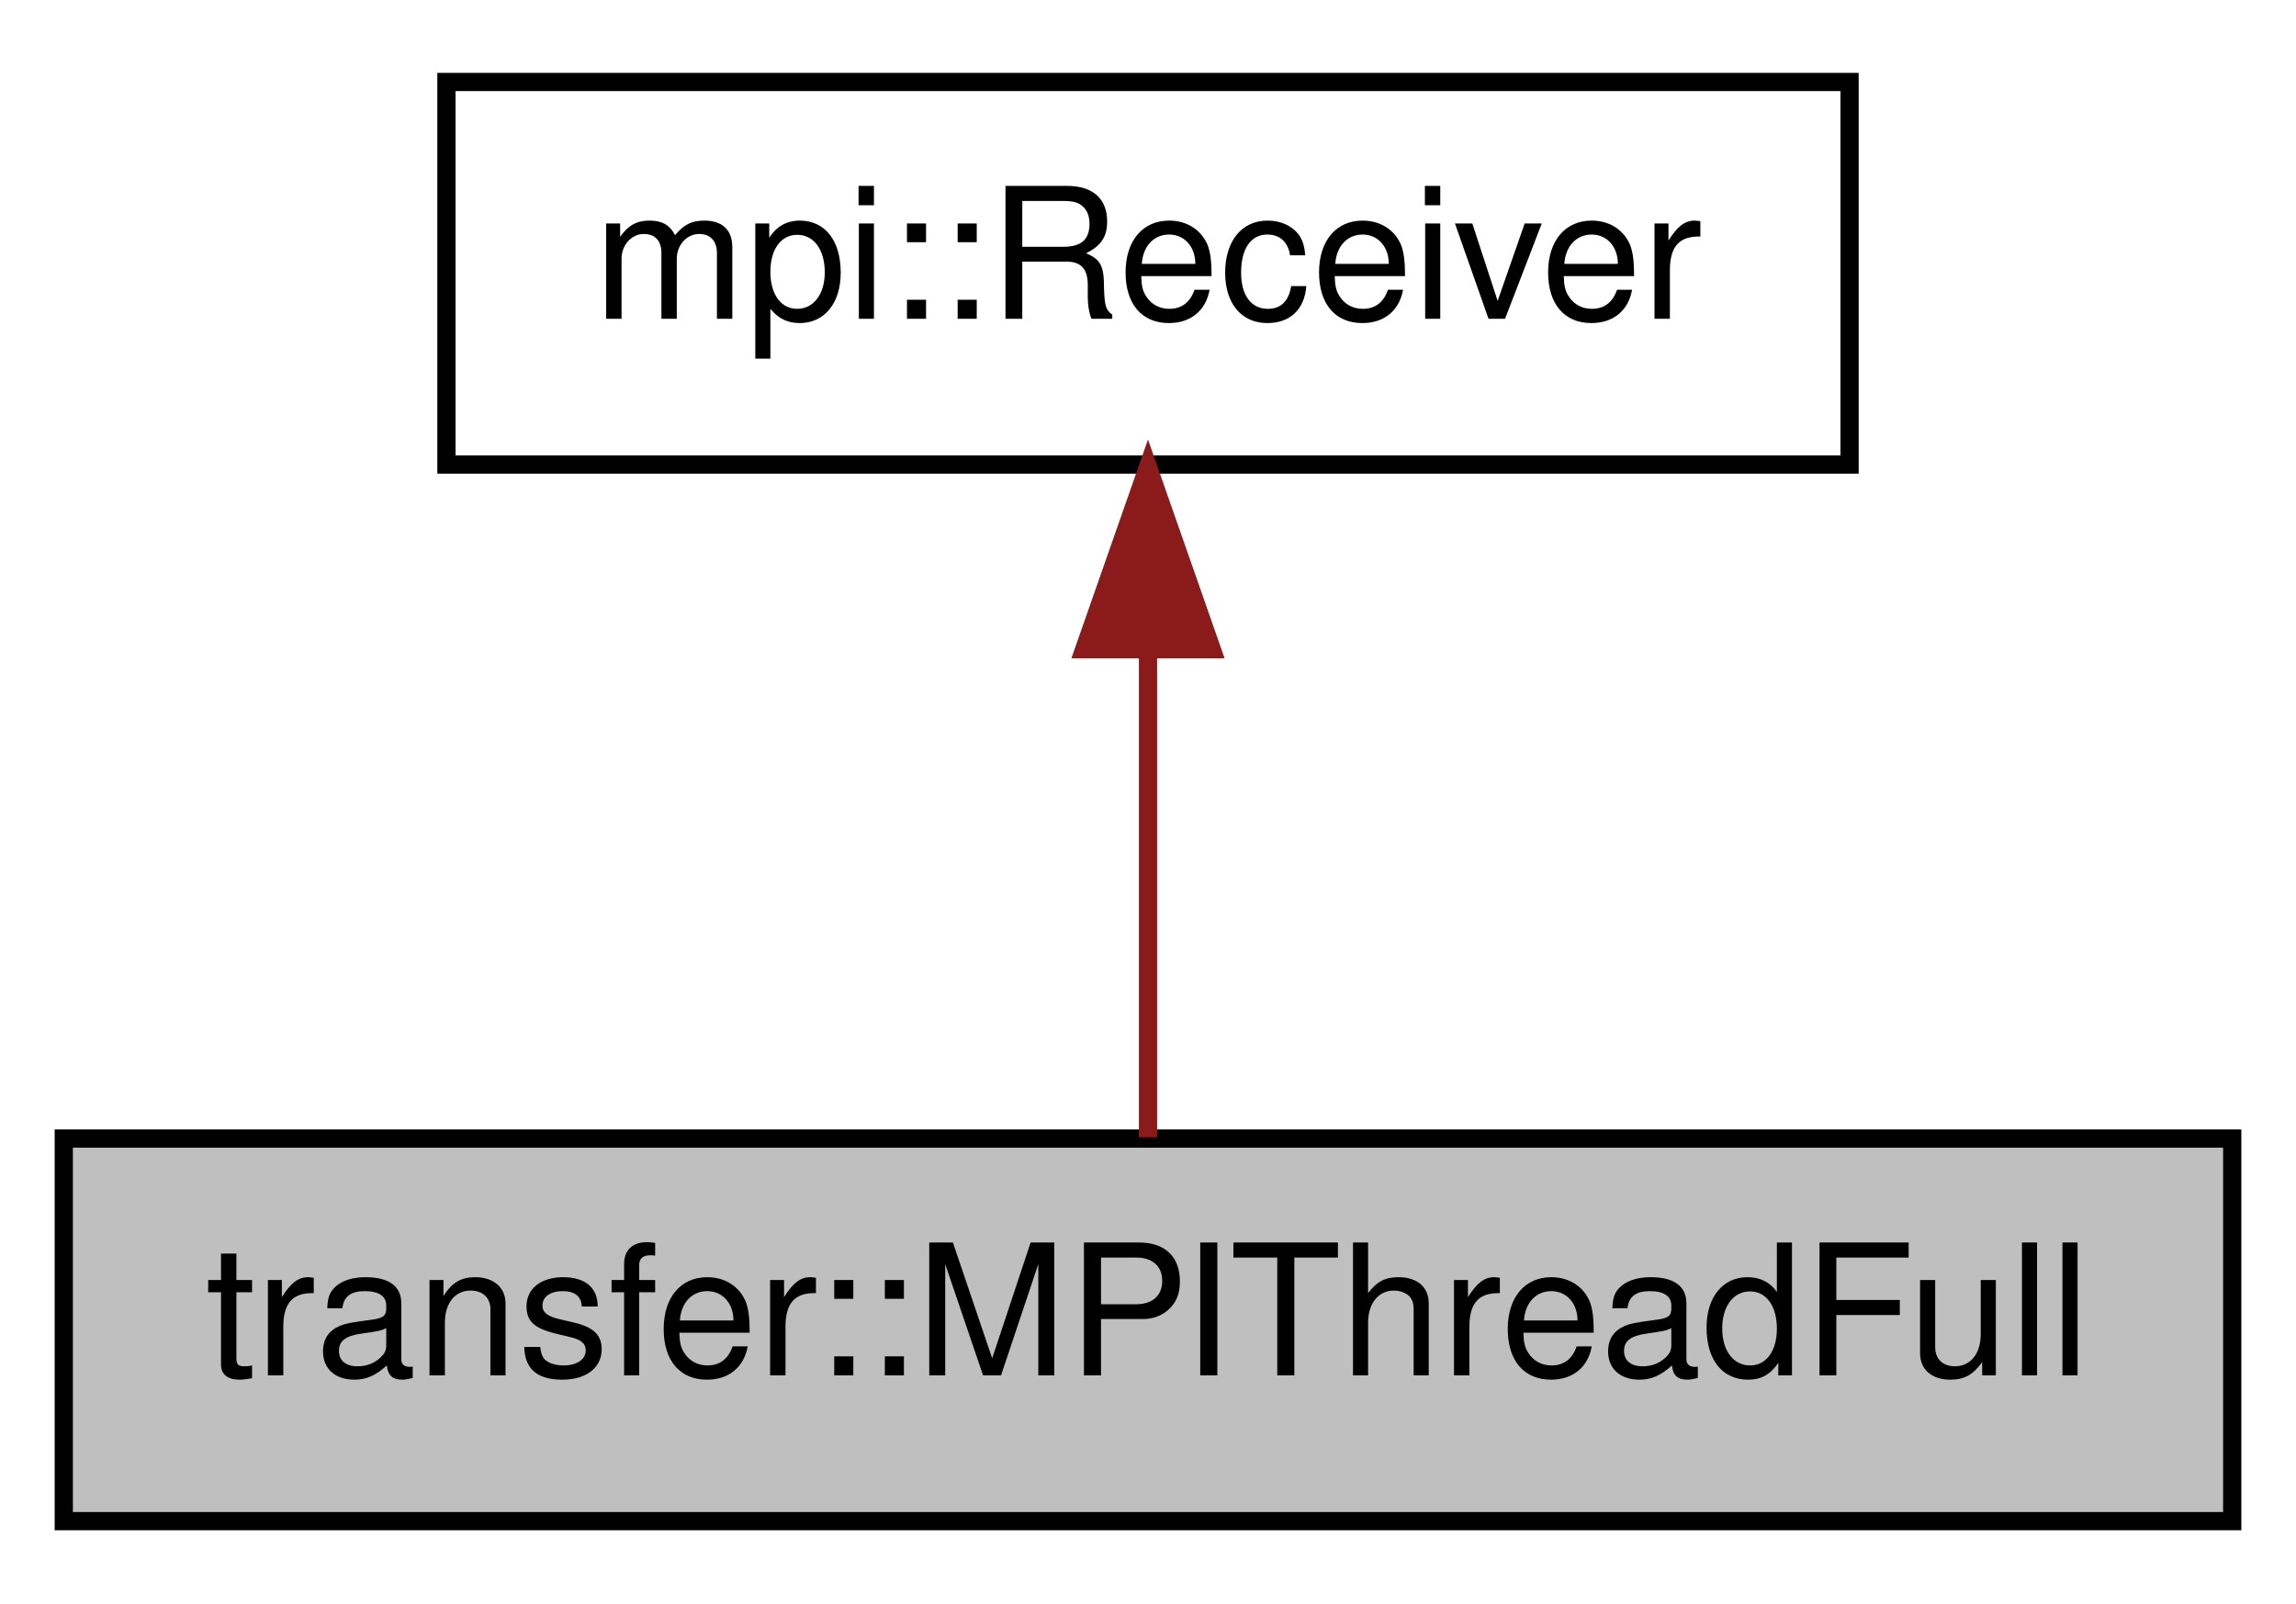
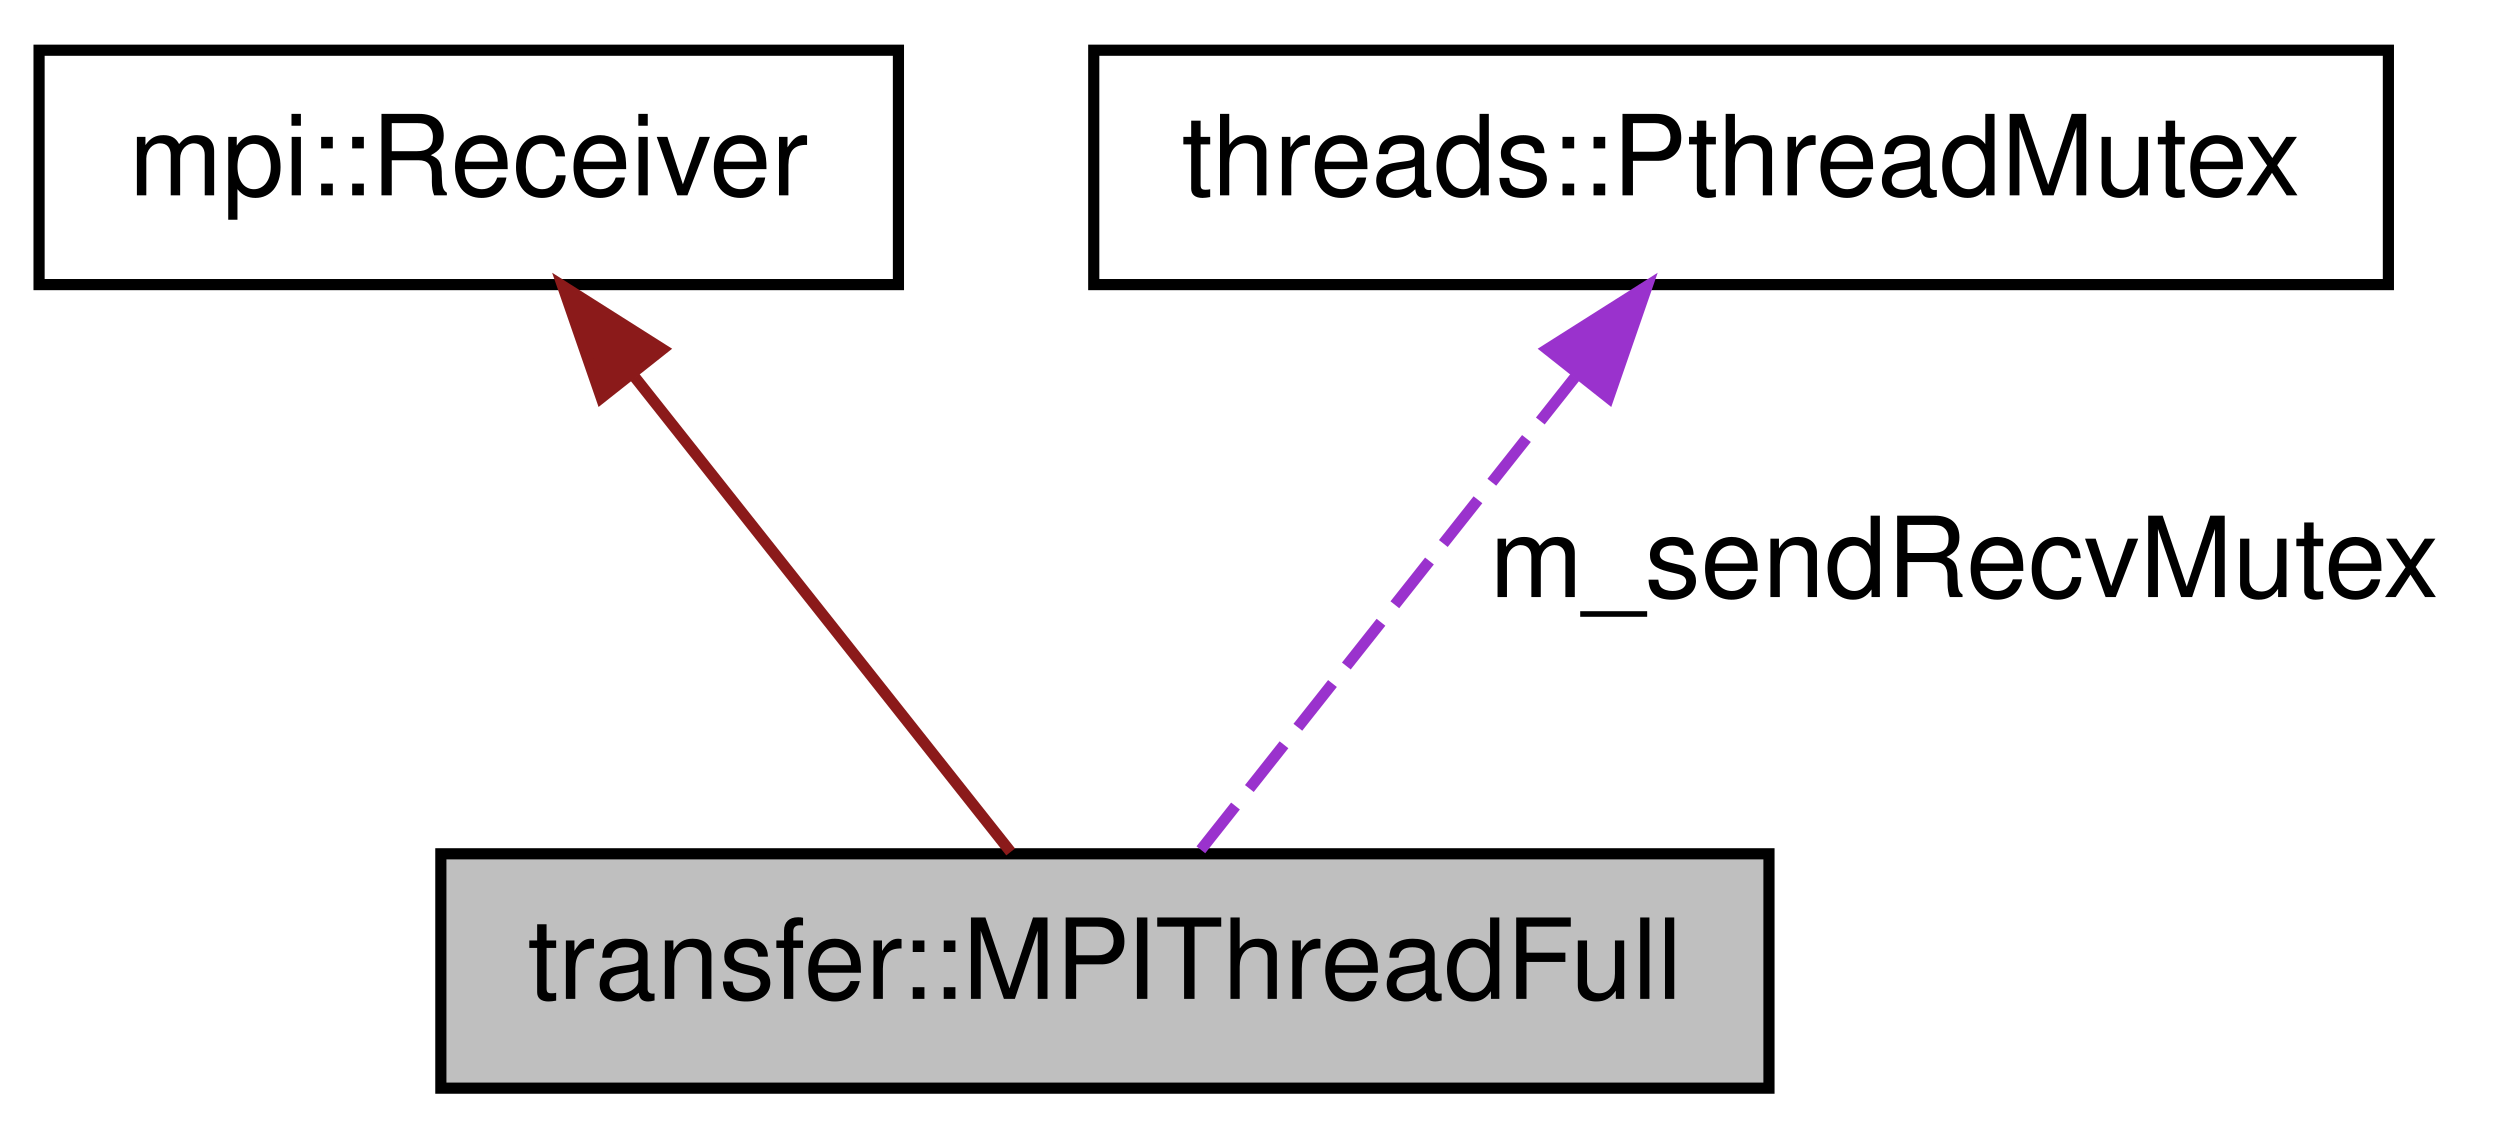
- <svg xmlns="http://www.w3.org/2000/svg" xmlns:xlink="http://www.w3.org/1999/xlink" width="126pt" height="88pt" viewBox="0.00 0.00 126.00 88.00">
-   <g id="graph1" class="graph" transform="scale(1 1) rotate(0) translate(4 84)">
-     <polygon fill="white" stroke="white" points="-4,5 -4,-84 123,-84 123,5 -4,5" />
+ <svg xmlns="http://www.w3.org/2000/svg" xmlns:xlink="http://www.w3.org/1999/xlink" width="224pt" height="102pt" viewBox="0.00 0.00 224.00 102.00">
+   <g id="graph1" class="graph" transform="scale(1 1) rotate(0) translate(4 98)">
+     <polygon fill="white" stroke="white" points="-4,5 -4,-98 221,-98 221,5 -4,5" />
    <g id="node1" class="node">
-       <polygon fill="#bfbfbf" stroke="black" points="-0.5,-0.5 -0.5,-21.5 118.5,-21.5 118.5,-0.5 -0.5,-0.5" />
-       <text text-anchor="middle" x="59" y="-8.5" font-family="Helvetica,sans-Serif" font-size="10.00">transfer::MPIThreadFull</text>
+       <polygon fill="#bfbfbf" stroke="black" points="35.5,-0.5 35.5,-21.5 154.5,-21.5 154.5,-0.5 35.5,-0.5" />
+       <text text-anchor="middle" x="95" y="-8.5" font-family="Helvetica,sans-Serif" font-size="10.00">transfer::MPIThreadFull</text>
    </g>
    <g id="node2" class="node">
      <a xlink:href="classmpi_1_1Receiver.xhtml" target="_top" xlink:title="mpi::Receiver">
-         <polygon fill="white" stroke="black" points="20.5,-58.5 20.5,-79.5 97.5,-79.5 97.5,-58.5 20.5,-58.5" />
-         <text text-anchor="middle" x="59" y="-66.5" font-family="Helvetica,sans-Serif" font-size="10.00">mpi::Receiver</text>
+         <polygon fill="white" stroke="black" points="-0.5,-72.5 -0.5,-93.5 76.5,-93.5 76.5,-72.5 -0.5,-72.5" />
+         <text text-anchor="middle" x="38" y="-80.5" font-family="Helvetica,sans-Serif" font-size="10.00">mpi::Receiver</text>
      </a>
    </g>
    <g id="edge2" class="edge">
-       <path fill="none" stroke="#8b1a1a" d="M59,-48.191C59,-39.168 59,-28.994 59,-21.571" />
-       <polygon fill="#8b1a1a" stroke="#8b1a1a" points="55.5,-48.362 59,-58.362 62.5,-48.362 55.5,-48.362" />
+       <path fill="none" stroke="#8b1a1a" d="M52.885,-64.198C63.611,-50.649 77.701,-32.851 86.555,-21.667" />
+       <polygon fill="#8b1a1a" stroke="#8b1a1a" points="49.873,-62.363 46.41,-72.376 55.362,-66.708 49.873,-62.363" />
+     </g>
+     <g id="node4" class="node">
+       <a xlink:href="classthreads_1_1PthreadMutex.xhtml" target="_top" xlink:title="threads::PthreadMutex">
+         <polygon fill="white" stroke="black" points="94,-72.5 94,-93.5 210,-93.5 210,-72.5 94,-72.5" />
+         <text text-anchor="middle" x="152" y="-80.5" font-family="Helvetica,sans-Serif" font-size="10.00">threads::PthreadMutex</text>
+       </a>
+     </g>
+     <g id="edge4" class="edge">
+       <path fill="none" stroke="#9a32cd" stroke-dasharray="5,2" d="M137.115,-64.198C126.389,-50.649 112.299,-32.851 103.445,-21.667" />
+       <polygon fill="#9a32cd" stroke="#9a32cd" points="134.638,-66.708 143.589,-72.376 140.127,-62.363 134.638,-66.708" />
+       <text text-anchor="middle" x="172" y="-44.5" font-family="Helvetica,sans-Serif" font-size="10.00"> m_sendRecvMutex</text>
    </g>
  </g>
</svg>
